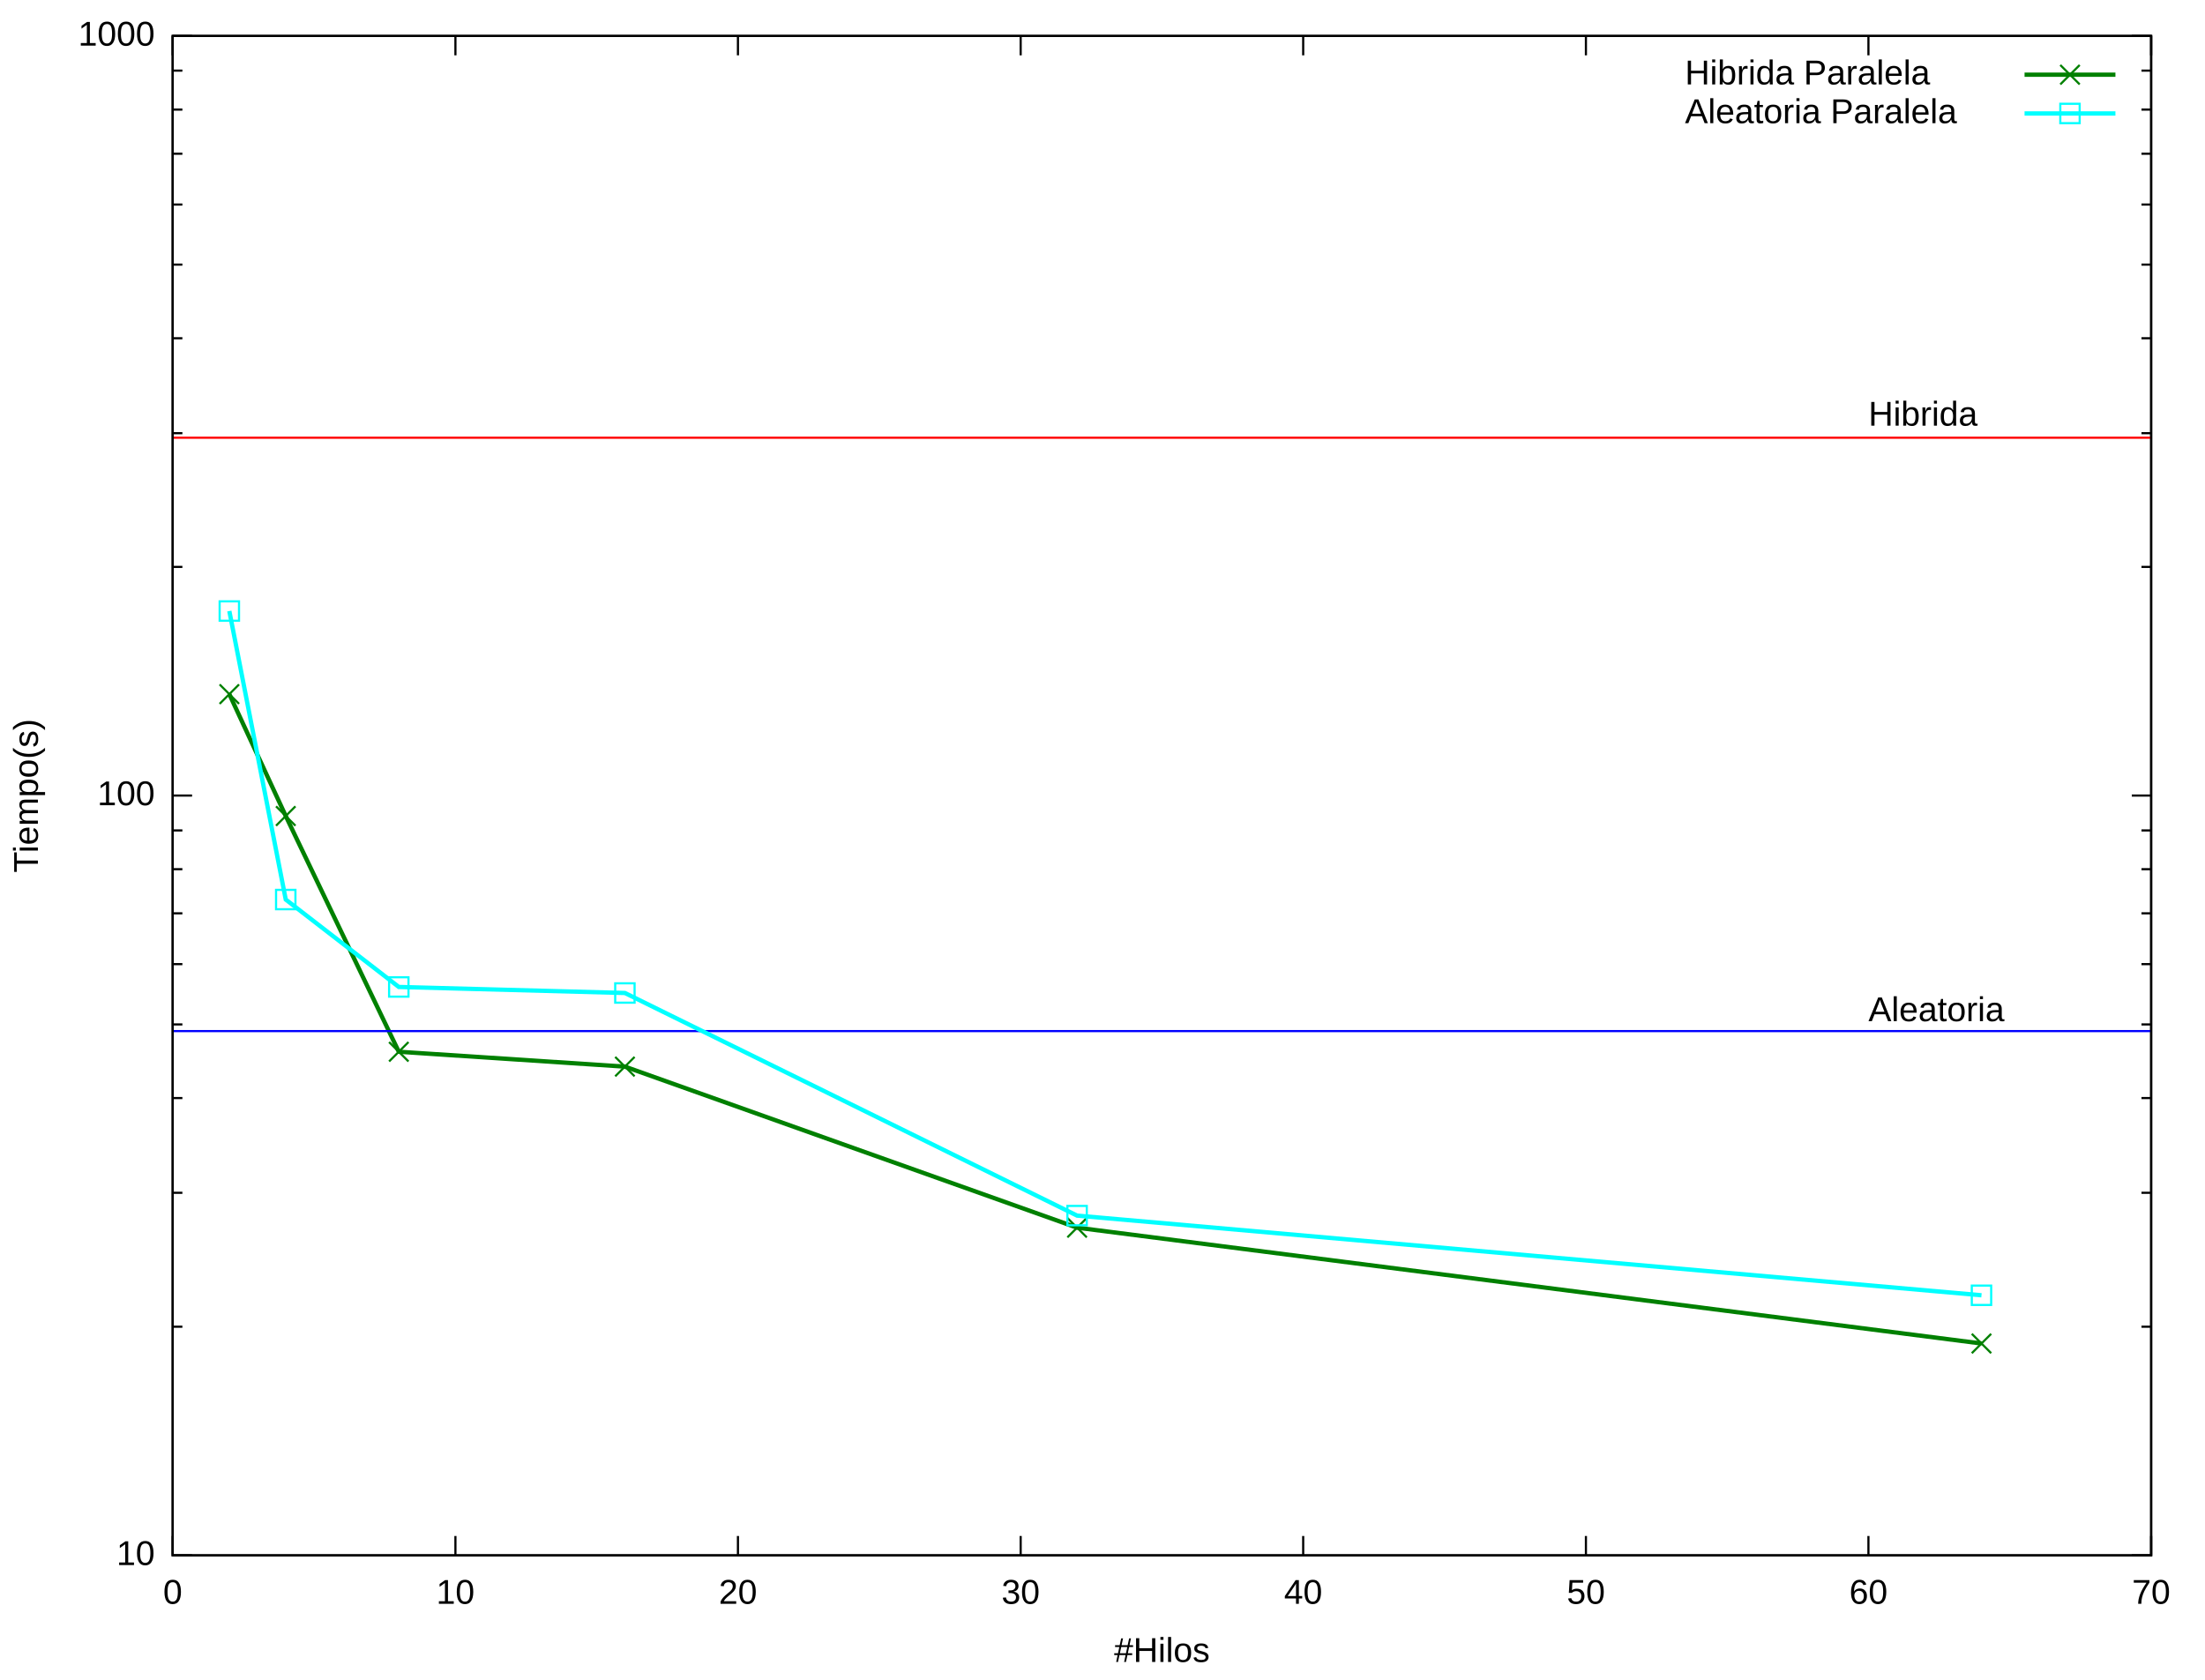
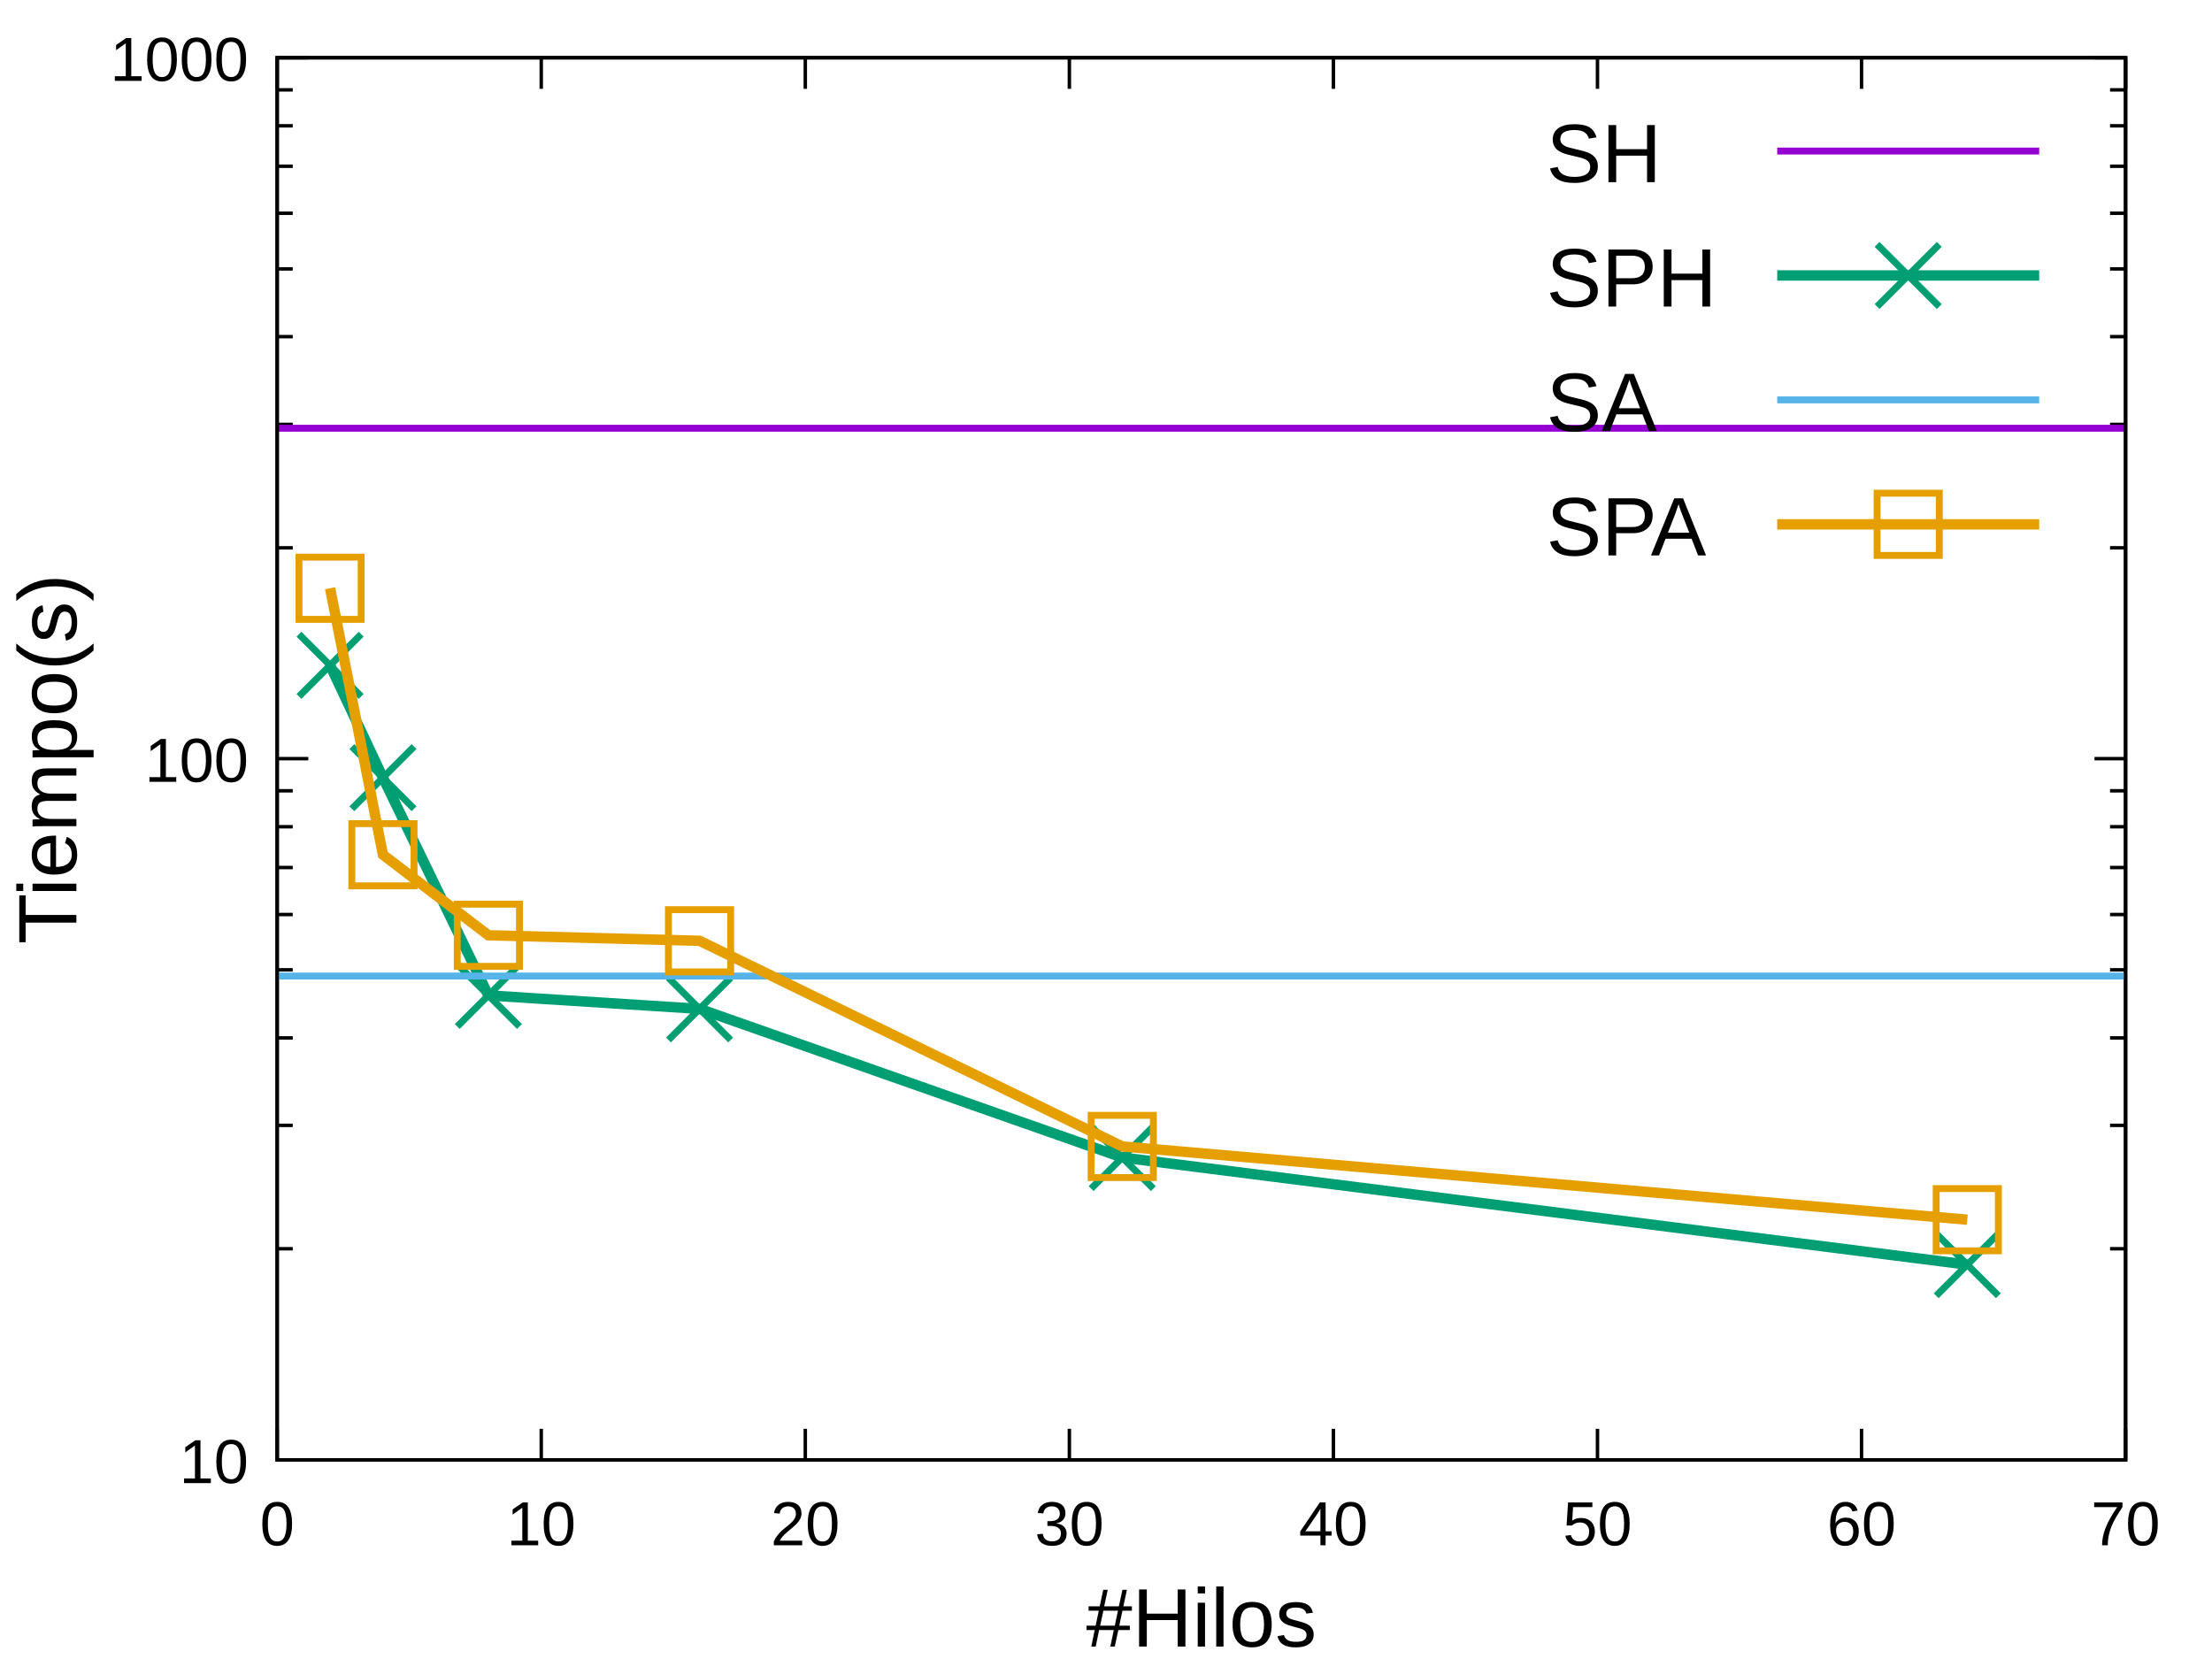
- <svg xmlns="http://www.w3.org/2000/svg" xmlns:xlink="http://www.w3.org/1999/xlink" width="1024" height="780" viewBox="0 0 1024 780">
+ <svg xmlns="http://www.w3.org/2000/svg" xmlns:xlink="http://www.w3.org/1999/xlink" width="640" height="480" viewBox="0 0 640 480">
  <g id="gnuplot_canvas">
-     <rect x="0" y="0" width="1024" height="780" fill="none" />
+     <rect x="0" y="0" width="640" height="480" fill="none" />
    <defs>
      <circle id="gpDot" r="0.5" stroke-width="0.5" />
      <path id="gpPt0" stroke-width="0.222" stroke="currentColor" d="M-1,0 h2 M0,-1 v2" />
      <path id="gpPt1" stroke-width="0.222" stroke="currentColor" d="M-1,-1 L1,1 M1,-1 L-1,1" />
      <path id="gpPt2" stroke-width="0.222" stroke="currentColor" d="M-1,0 L1,0 M0,-1 L0,1 M-1,-1 L1,1 M-1,1 L1,-1" />
      <rect id="gpPt3" stroke-width="0.222" stroke="currentColor" x="-1" y="-1" width="2" height="2" />
      <rect id="gpPt4" stroke-width="0.222" stroke="currentColor" fill="currentColor" x="-1" y="-1" width="2" height="2" />
      <circle id="gpPt5" stroke-width="0.222" stroke="currentColor" cx="0" cy="0" r="1" />
      <use xlink:href="#gpPt5" id="gpPt6" fill="currentColor" stroke="none" />
      <path id="gpPt7" stroke-width="0.222" stroke="currentColor" d="M0,-1.33 L-1.33,0.67 L1.33,0.67 z" />
      <use xlink:href="#gpPt7" id="gpPt8" fill="currentColor" stroke="none" />
      <use xlink:href="#gpPt7" id="gpPt9" stroke="currentColor" transform="rotate(180)" />
      <use xlink:href="#gpPt9" id="gpPt10" fill="currentColor" stroke="none" />
      <use xlink:href="#gpPt3" id="gpPt11" stroke="currentColor" transform="rotate(45)" />
      <use xlink:href="#gpPt11" id="gpPt12" fill="currentColor" stroke="none" />
+       <path id="gpPt13" stroke-width="0.222" stroke="currentColor" d="M0,1.330 L1.265,0.411 L0.782,-1.067 L-0.782,-1.076 L-1.265,0.411 z" />
+       <use xlink:href="#gpPt13" id="gpPt14" fill="currentColor" stroke="none" />
+       <filter id="textbox" filterUnits="objectBoundingBox" x="0" y="0" height="1" width="1">
+         <feFlood flood-color="white" flood-opacity="1" result="bgnd" />
+         <feComposite in="SourceGraphic" in2="bgnd" operator="atop" />
+       </filter>
      <filter id="greybox" filterUnits="objectBoundingBox" x="0" y="0" height="1" width="1">
        <feFlood flood-color="lightgrey" flood-opacity="1" result="grey" />
        <feComposite in="SourceGraphic" in2="grey" operator="atop" />
      </filter>
    </defs>
-     <g style="fill:none; color:white; stroke:black; stroke-width:1.00; stroke-linecap:butt; stroke-linejoin:miter">
- </g>
-     <g style="fill:none; color:black; stroke:currentColor; stroke-width:1.00; stroke-linecap:butt; stroke-linejoin:miter">
-       <path stroke="black" d="M80.2,722.4 L89.2,722.4 M999.0,722.4 L990.0,722.4  " />
-       <g transform="translate(71.9,726.9)" style="stroke:none; fill:black; font-family:Arial; font-size:12.00pt; text-anchor:end">
-         <text> 10</text>
-       </g>
-       <path stroke="black" d="M80.2,616.2 L84.7,616.2 M999.0,616.2 L994.5,616.2 M80.2,554.0 L84.7,554.0 M999.0,554.0 L994.5,554.0    M80.2,510.0 L84.7,510.0 M999.0,510.0 L994.5,510.0 M80.2,475.8 L84.7,475.8 M999.0,475.8 L994.5,475.8    M80.2,447.8 L84.7,447.8 M999.0,447.8 L994.5,447.8 M80.2,424.2 L84.7,424.2 M999.0,424.2 L994.5,424.2    M80.2,403.7 L84.7,403.7 M999.0,403.7 L994.5,403.7 M80.2,385.7 L84.7,385.7 M999.0,385.7 L994.5,385.7    M80.2,369.5 L89.2,369.5 M999.0,369.5 L990.0,369.5  " />
-       <g transform="translate(71.9,374.0)" style="stroke:none; fill:black; font-family:Arial; font-size:12.00pt; text-anchor:end">
-         <text> 100</text>
-       </g>
-       <path stroke="black" d="M80.2,263.3 L84.7,263.3 M999.0,263.3 L994.5,263.3 M80.2,201.2 L84.7,201.2 M999.0,201.2 L994.5,201.2    M80.2,157.1 L84.7,157.1 M999.0,157.1 L994.5,157.1 M80.2,122.9 L84.7,122.9 M999.0,122.9 L994.5,122.9    M80.2,95.0 L84.7,95.0 M999.0,95.0 L994.5,95.0 M80.2,71.4 L84.7,71.4 M999.0,71.4 L994.5,71.4    M80.2,50.9 L84.7,50.9 M999.0,50.9 L994.5,50.9 M80.2,32.8 L84.7,32.8 M999.0,32.8 L994.5,32.8    M80.2,16.7 L89.2,16.7 M999.0,16.7 L990.0,16.7  " />
-       <g transform="translate(71.9,21.2)" style="stroke:none; fill:black; font-family:Arial; font-size:12.00pt; text-anchor:end">
-         <text> 1000</text>
-       </g>
-       <path stroke="black" d="M80.2,722.4 L80.2,713.4 M80.2,16.7 L80.2,25.7  " />
-       <g transform="translate(80.2,744.9)" style="stroke:none; fill:black; font-family:Arial; font-size:12.00pt; text-anchor:middle">
-         <text> 0</text>
-       </g>
-       <path stroke="black" d="M211.5,722.4 L211.5,713.4 M211.5,16.7 L211.5,25.7  " />
-       <g transform="translate(211.5,744.9)" style="stroke:none; fill:black; font-family:Arial; font-size:12.00pt; text-anchor:middle">
-         <text> 10</text>
-       </g>
-       <path stroke="black" d="M342.7,722.4 L342.7,713.4 M342.7,16.7 L342.7,25.7  " />
-       <g transform="translate(342.7,744.9)" style="stroke:none; fill:black; font-family:Arial; font-size:12.00pt; text-anchor:middle">
-         <text> 20</text>
-       </g>
-       <path stroke="black" d="M474.0,722.4 L474.0,713.4 M474.0,16.7 L474.0,25.7  " />
-       <g transform="translate(474.0,744.9)" style="stroke:none; fill:black; font-family:Arial; font-size:12.00pt; text-anchor:middle">
-         <text> 30</text>
-       </g>
-       <path stroke="black" d="M605.2,722.4 L605.2,713.4 M605.2,16.7 L605.2,25.7  " />
-       <g transform="translate(605.2,744.9)" style="stroke:none; fill:black; font-family:Arial; font-size:12.00pt; text-anchor:middle">
-         <text> 40</text>
-       </g>
-       <path stroke="black" d="M736.5,722.4 L736.5,713.4 M736.5,16.7 L736.5,25.7  " />
-       <g transform="translate(736.5,744.9)" style="stroke:none; fill:black; font-family:Arial; font-size:12.00pt; text-anchor:middle">
-         <text> 50</text>
-       </g>
-       <path stroke="black" d="M867.7,722.4 L867.7,713.4 M867.7,16.7 L867.7,25.7  " />
-       <g transform="translate(867.7,744.9)" style="stroke:none; fill:black; font-family:Arial; font-size:12.00pt; text-anchor:middle">
-         <text> 60</text>
-       </g>
-       <path stroke="black" d="M999.0,722.4 L999.0,713.4 M999.0,16.7 L999.0,25.7  " />
-       <g transform="translate(999.0,744.9)" style="stroke:none; fill:black; font-family:Arial; font-size:12.00pt; text-anchor:middle">
-         <text> 70</text>
-       </g>
-       <path stroke="black" d="M80.2,16.7 L80.2,722.4 L999.0,722.4 L999.0,16.7 L80.2,16.7 Z  " />
-       <g transform="translate(17.6,369.6) rotate(270)" style="stroke:none; fill:black; font-family:Arial; font-size:12.00pt; text-anchor:middle">
-         <text>Tiempo(s)</text>
-       </g>
-       <g transform="translate(539.6,771.9)" style="stroke:none; fill:black; font-family:Arial; font-size:12.00pt; text-anchor:middle">
-         <text>#Hilos</text>
-       </g>
-       <g transform="translate(539.6,30.2)" style="stroke:none; fill:black; font-family:Arial; font-size:12.00pt; text-anchor:middle">
+     <g fill="none" color="white" stroke="black" stroke-width="1.00" stroke-linecap="butt" stroke-linejoin="miter">
+ </g>
+     <g fill="none" color="black" stroke="currentColor" stroke-width="1.00" stroke-linecap="butt" stroke-linejoin="miter">
+       <path stroke="black" d="M80.2,422.4 L89.2,422.4 M615.0,422.4 L606.0,422.4  " />
+       <g transform="translate(71.9,429.1)" stroke="none" fill="black" font-family="Arial" font-size="18.00" text-anchor="end">
+         <text>
+           <tspan font-family="Arial"> 10</tspan>
+         </text>
+       </g>
+     </g>
+     <g fill="none" color="black" stroke="currentColor" stroke-width="1.00" stroke-linecap="butt" stroke-linejoin="miter">
+       <path stroke="black" d="M80.2,361.3 L84.7,361.3 M615.0,361.3 L610.5,361.3 M80.2,325.6 L84.7,325.6 M615.0,325.6 L610.5,325.6   M80.2,300.3 L84.7,300.3 M615.0,300.3 L610.5,300.3 M80.2,280.6 L84.7,280.6 M615.0,280.6 L610.5,280.6   M80.2,264.6 L84.7,264.6 M615.0,264.6 L610.5,264.6 M80.2,251.0 L84.7,251.0 M615.0,251.0 L610.5,251.0   M80.2,239.2 L84.7,239.2 M615.0,239.2 L610.5,239.2 M80.2,228.8 L84.7,228.8 M615.0,228.8 L610.5,228.8   M80.2,219.5 L89.2,219.5 M615.0,219.5 L606.0,219.5  " />
+       <g transform="translate(71.9,226.2)" stroke="none" fill="black" font-family="Arial" font-size="18.00" text-anchor="end">
+         <text>
+           <tspan font-family="Arial"> 100</tspan>
+         </text>
+       </g>
+     </g>
+     <g fill="none" color="black" stroke="currentColor" stroke-width="1.00" stroke-linecap="butt" stroke-linejoin="miter">
+       <path stroke="black" d="M80.2,158.5 L84.7,158.5 M615.0,158.5 L610.5,158.5 M80.2,122.8 L84.7,122.8 M615.0,122.8 L610.5,122.8   M80.2,97.4 L84.7,97.4 M615.0,97.4 L610.5,97.4 M80.2,77.8 L84.7,77.8 M615.0,77.8 L610.5,77.8   M80.2,61.7 L84.7,61.7 M615.0,61.7 L610.5,61.7 M80.2,48.1 L84.7,48.1 M615.0,48.1 L610.5,48.1   M80.2,36.4 L84.7,36.4 M615.0,36.4 L610.5,36.4 M80.2,26.0 L84.7,26.0 M615.0,26.0 L610.5,26.0   M80.2,16.7 L89.2,16.7 M615.0,16.7 L606.0,16.7  " />
+       <g transform="translate(71.9,23.4)" stroke="none" fill="black" font-family="Arial" font-size="18.00" text-anchor="end">
+         <text>
+           <tspan font-family="Arial"> 1000</tspan>
+         </text>
+       </g>
+     </g>
+     <g fill="none" color="black" stroke="currentColor" stroke-width="1.00" stroke-linecap="butt" stroke-linejoin="miter">
+       <path stroke="black" d="M80.2,422.4 L80.2,413.4 M80.2,16.7 L80.2,25.7  " />
+       <g transform="translate(80.2,447.1)" stroke="none" fill="black" font-family="Arial" font-size="18.00" text-anchor="middle">
+         <text>
+           <tspan font-family="Arial"> 0</tspan>
+         </text>
+       </g>
+     </g>
+     <g fill="none" color="black" stroke="currentColor" stroke-width="1.00" stroke-linecap="butt" stroke-linejoin="miter">
+       <path stroke="black" d="M156.6,422.4 L156.6,413.4 M156.6,16.7 L156.6,25.7  " />
+       <g transform="translate(156.6,447.1)" stroke="none" fill="black" font-family="Arial" font-size="18.00" text-anchor="middle">
+         <text>
+           <tspan font-family="Arial"> 10</tspan>
+         </text>
+       </g>
+     </g>
+     <g fill="none" color="black" stroke="currentColor" stroke-width="1.00" stroke-linecap="butt" stroke-linejoin="miter">
+       <path stroke="black" d="M233.0,422.4 L233.0,413.4 M233.0,16.7 L233.0,25.7  " />
+       <g transform="translate(233.0,447.1)" stroke="none" fill="black" font-family="Arial" font-size="18.00" text-anchor="middle">
+         <text>
+           <tspan font-family="Arial"> 20</tspan>
+         </text>
+       </g>
+     </g>
+     <g fill="none" color="black" stroke="currentColor" stroke-width="1.00" stroke-linecap="butt" stroke-linejoin="miter">
+       <path stroke="black" d="M309.4,422.4 L309.4,413.4 M309.4,16.7 L309.4,25.7  " />
+       <g transform="translate(309.4,447.1)" stroke="none" fill="black" font-family="Arial" font-size="18.00" text-anchor="middle">
+         <text>
+           <tspan font-family="Arial"> 30</tspan>
+         </text>
+       </g>
+     </g>
+     <g fill="none" color="black" stroke="currentColor" stroke-width="1.00" stroke-linecap="butt" stroke-linejoin="miter">
+       <path stroke="black" d="M385.8,422.4 L385.8,413.4 M385.8,16.7 L385.8,25.7  " />
+       <g transform="translate(385.8,447.1)" stroke="none" fill="black" font-family="Arial" font-size="18.00" text-anchor="middle">
+         <text>
+           <tspan font-family="Arial"> 40</tspan>
+         </text>
+       </g>
+     </g>
+     <g fill="none" color="black" stroke="currentColor" stroke-width="1.00" stroke-linecap="butt" stroke-linejoin="miter">
+       <path stroke="black" d="M462.2,422.4 L462.2,413.4 M462.2,16.7 L462.2,25.7  " />
+       <g transform="translate(462.2,447.1)" stroke="none" fill="black" font-family="Arial" font-size="18.00" text-anchor="middle">
+         <text>
+           <tspan font-family="Arial"> 50</tspan>
+         </text>
+       </g>
+     </g>
+     <g fill="none" color="black" stroke="currentColor" stroke-width="1.00" stroke-linecap="butt" stroke-linejoin="miter">
+       <path stroke="black" d="M538.6,422.4 L538.6,413.4 M538.6,16.7 L538.6,25.7  " />
+       <g transform="translate(538.6,447.1)" stroke="none" fill="black" font-family="Arial" font-size="18.00" text-anchor="middle">
+         <text>
+           <tspan font-family="Arial"> 60</tspan>
+         </text>
+       </g>
+     </g>
+     <g fill="none" color="black" stroke="currentColor" stroke-width="1.00" stroke-linecap="butt" stroke-linejoin="miter">
+       <path stroke="black" d="M615.0,422.4 L615.0,413.4 M615.0,16.7 L615.0,25.7  " />
+       <g transform="translate(615.0,447.1)" stroke="none" fill="black" font-family="Arial" font-size="18.00" text-anchor="middle">
+         <text>
+           <tspan font-family="Arial"> 70</tspan>
+         </text>
+       </g>
+     </g>
+     <g fill="none" color="black" stroke="currentColor" stroke-width="1.00" stroke-linecap="butt" stroke-linejoin="miter">
+ </g>
+     <g fill="none" color="black" stroke="currentColor" stroke-width="1.00" stroke-linecap="butt" stroke-linejoin="miter">
+       <path stroke="black" d="M80.2,16.7 L80.2,422.4 L615.0,422.4 L615.0,16.7 L80.2,16.7 Z  " />
+     </g>
+     <g fill="none" color="black" stroke="currentColor" stroke-width="1.00" stroke-linecap="butt" stroke-linejoin="miter">
+       <g transform="translate(22.1,219.6) rotate(270)" stroke="none" fill="black" font-family="Arial" font-size="24.00" text-anchor="middle">
+         <text>
+           <tspan font-family="Arial">Tiempo(s)</tspan>
+         </text>
+       </g>
+     </g>
+     <g fill="none" color="black" stroke="currentColor" stroke-width="1.00" stroke-linecap="butt" stroke-linejoin="miter">
+       <g transform="translate(347.6,476.4)" stroke="none" fill="black" font-family="Arial" font-size="24.00" text-anchor="middle">
+         <text>
+           <tspan font-family="Arial">#Hilos</tspan>
+         </text>
+       </g>
+     </g>
+     <g fill="none" color="black" stroke="currentColor" stroke-width="1.00" stroke-linecap="butt" stroke-linejoin="miter">
+       <g transform="translate(347.6,30.2)" stroke="none" fill="black" font-family="Arial" font-size="12.00" text-anchor="middle">
        <text />
      </g>
-       <g transform="translate(867.7,197.7)" style="stroke:none; fill:black; font-family:Arial; font-size:12.00pt; text-anchor:start">
-         <text>Hibrida</text>
-       </g>
-       <g transform="translate(867.7,474.3)" style="stroke:none; fill:black; font-family:Arial; font-size:12.00pt; text-anchor:start">
-         <text>Aleatoria</text>
-       </g>
    </g>
    <g id="gnuplot_plot_1">
-       <g style="fill:none; color:red; stroke:currentColor; stroke-width:1.00; stroke-linecap:butt; stroke-linejoin:miter">
-         <path stroke="red" d="M80.2,203.3 L89.5,203.3 L98.8,203.3 L108.0,203.3 L117.3,203.3 L126.6,203.3 L135.9,203.3 L145.2,203.3    L154.4,203.3 L163.7,203.3 L173.0,203.3 L182.3,203.3 L191.6,203.3 L200.9,203.3 L210.1,203.3 L219.4,203.3    L228.7,203.3 L238.0,203.3 L247.3,203.3 L256.5,203.3 L265.8,203.3 L275.1,203.3 L284.4,203.3 L293.7,203.3    L302.9,203.3 L312.2,203.3 L321.5,203.3 L330.8,203.3 L340.1,203.3 L349.3,203.3 L358.6,203.3 L367.9,203.3    L377.2,203.3 L386.5,203.3 L395.7,203.3 L405.0,203.3 L414.3,203.3 L423.6,203.3 L432.9,203.3 L442.2,203.3    L451.4,203.3 L460.7,203.3 L470.0,203.3 L479.3,203.3 L488.6,203.3 L497.8,203.3 L507.1,203.3 L516.4,203.3    L525.7,203.3 L535.0,203.3 L544.2,203.3 L553.5,203.3 L562.8,203.3 L572.1,203.3 L581.4,203.3 L590.6,203.3    L599.9,203.3 L609.2,203.3 L618.5,203.3 L627.8,203.3 L637.0,203.3 L646.3,203.3 L655.6,203.3 L664.9,203.3    L674.2,203.3 L683.5,203.3 L692.7,203.3 L702.0,203.3 L711.3,203.3 L720.6,203.3 L729.9,203.3 L739.1,203.3    L748.4,203.3 L757.7,203.3 L767.0,203.3 L776.3,203.3 L785.5,203.3 L794.8,203.3 L804.1,203.3 L813.4,203.3    L822.7,203.3 L831.9,203.3 L841.2,203.3 L850.5,203.3 L859.8,203.3 L869.1,203.3 L878.3,203.3 L887.6,203.3    L896.9,203.3 L906.2,203.3 L915.5,203.3 L924.8,203.3 L934.0,203.3 L943.3,203.3 L952.6,203.3 L961.9,203.3    L971.2,203.3 L980.4,203.3 L989.7,203.3 L999.0,203.3  " />
+       <g fill="none" color="white" stroke="black" stroke-width="2.00" stroke-linecap="butt" stroke-linejoin="miter">
+ </g>
+       <g fill="none" color="black" stroke="currentColor" stroke-width="2.00" stroke-linecap="butt" stroke-linejoin="miter">
+         <g transform="translate(447.4,52.7)" stroke="none" fill="black" font-family="Arial" font-size="24.00" text-anchor="start">
+           <text>
+             <tspan font-family="Arial">SH</tspan>
+           </text>
+         </g>
+       </g>
+       <g fill="none" color="black" stroke="currentColor" stroke-width="2.00" stroke-linecap="butt" stroke-linejoin="miter">
+         <path stroke="rgb(148,   0, 211)" d="M514.2,43.7 L590.0,43.7 M80.2,123.9 L85.6,123.9 L91.0,123.9 L96.4,123.9 L101.8,123.9 L107.2,123.9   L112.6,123.9 L118.0,123.9 L123.4,123.9 L128.8,123.9 L134.2,123.9 L139.6,123.9 L145.0,123.9 L150.4,123.9   L155.8,123.9 L161.2,123.9 L166.6,123.9 L172.0,123.9 L177.4,123.9 L182.8,123.9 L188.2,123.9 L193.6,123.9   L199.0,123.9 L204.4,123.9 L209.8,123.9 L215.3,123.9 L220.7,123.9 L226.1,123.9 L231.5,123.9 L236.9,123.9   L242.3,123.9 L247.7,123.9 L253.1,123.9 L258.5,123.9 L263.9,123.9 L269.3,123.9 L274.7,123.9 L280.1,123.9   L285.5,123.9 L290.9,123.9 L296.3,123.9 L301.7,123.9 L307.1,123.9 L312.5,123.9 L317.9,123.9 L323.3,123.9   L328.7,123.9 L334.1,123.9 L339.5,123.9 L344.9,123.9 L350.3,123.9 L355.7,123.9 L361.1,123.9 L366.5,123.9   L371.9,123.9 L377.3,123.9 L382.7,123.9 L388.1,123.9 L393.5,123.9 L398.9,123.9 L404.3,123.9 L409.7,123.9   L415.1,123.9 L420.5,123.9 L425.9,123.9 L431.3,123.9 L436.7,123.9 L442.1,123.9 L447.5,123.9 L452.9,123.9   L458.3,123.9 L463.7,123.9 L469.1,123.9 L474.5,123.9 L479.9,123.9 L485.4,123.9 L490.8,123.9 L496.2,123.9   L501.6,123.9 L507.0,123.9 L512.4,123.9 L517.8,123.9 L523.2,123.9 L528.6,123.9 L534.0,123.9 L539.4,123.9   L544.8,123.9 L550.2,123.9 L555.6,123.9 L561.0,123.9 L566.4,123.9 L571.8,123.9 L577.2,123.9 L582.6,123.9   L588.0,123.9 L593.4,123.9 L598.8,123.9 L604.2,123.9 L609.6,123.9 L615.0,123.9  " />
      </g>
    </g>
    <g id="gnuplot_plot_2">
-       <g style="fill:none; color:white; stroke:red; stroke-width:2.00; stroke-linecap:butt; stroke-linejoin:miter">
- </g>
-       <g style="fill:none; color:green; stroke:currentColor; stroke-width:2.00; stroke-linecap:butt; stroke-linejoin:miter">
-         <g transform="translate(782.5,39.2)" style="stroke:none; fill:black; font-family:Arial; font-size:12.00pt; text-anchor:start">
-           <text>Hibrida Paralela</text>
-         </g>
-         <path d="M940.2,34.7 L982.4,34.7 M106.5,322.4 L132.7,379.0 L185.2,488.5 L290.2,495.4 L500.2,570.2 L920.2,624.0     " />
-         <use xlink:href="#gpPt1" transform="translate(106.5,322.4) scale(4.50)" />
-         <use xlink:href="#gpPt1" transform="translate(132.7,379.0) scale(4.50)" />
-         <use xlink:href="#gpPt1" transform="translate(185.2,488.5) scale(4.50)" />
-         <use xlink:href="#gpPt1" transform="translate(290.2,495.4) scale(4.50)" />
-         <use xlink:href="#gpPt1" transform="translate(500.2,570.2) scale(4.50)" />
-         <use xlink:href="#gpPt1" transform="translate(920.2,624.0) scale(4.50)" />
-         <use xlink:href="#gpPt1" transform="translate(961.3,34.7) scale(4.50)" />
+       <g fill="none" color="white" stroke="rgb(148,   0, 211)" stroke-width="3.00" stroke-linecap="butt" stroke-linejoin="miter">
+ </g>
+       <g fill="none" color="black" stroke="currentColor" stroke-width="3.00" stroke-linecap="butt" stroke-linejoin="miter">
+         <g transform="translate(447.4,88.7)" stroke="none" fill="black" font-family="Arial" font-size="24.00" text-anchor="start">
+           <text>
+             <tspan font-family="Arial">SPH</tspan>
+           </text>
+         </g>
+       </g>
+       <g fill="none" color="black" stroke="currentColor" stroke-width="3.00" stroke-linecap="butt" stroke-linejoin="miter">
+         <path stroke="rgb(  0, 158, 115)" d="M514.2,79.7 L590.0,79.7 M95.5,192.5 L110.8,225.0 L141.3,288.0 L202.4,291.9 L324.7,334.9 L569.2,365.9    " />
+         <use xlink:href="#gpPt1" transform="translate(95.5,192.5) scale(9.00)" color="rgb(  0, 158, 115)" />
+         <use xlink:href="#gpPt1" transform="translate(110.8,225.0) scale(9.00)" color="rgb(  0, 158, 115)" />
+         <use xlink:href="#gpPt1" transform="translate(141.3,288.0) scale(9.00)" color="rgb(  0, 158, 115)" />
+         <use xlink:href="#gpPt1" transform="translate(202.4,291.9) scale(9.00)" color="rgb(  0, 158, 115)" />
+         <use xlink:href="#gpPt1" transform="translate(324.7,334.9) scale(9.00)" color="rgb(  0, 158, 115)" />
+         <use xlink:href="#gpPt1" transform="translate(569.2,365.9) scale(9.00)" color="rgb(  0, 158, 115)" />
+         <use xlink:href="#gpPt1" transform="translate(552.1,79.7) scale(9.00)" color="rgb(  0, 158, 115)" />
      </g>
    </g>
    <g id="gnuplot_plot_3">
-       <g style="fill:none; color:white; stroke:currentColor; stroke-width:1.00; stroke-linecap:butt; stroke-linejoin:miter">
- </g>
-       <g style="fill:none; color:blue; stroke:currentColor; stroke-width:1.00; stroke-linecap:butt; stroke-linejoin:miter">
-         <path stroke="blue" d="M80.2,478.9 L89.5,478.9 L98.8,478.9 L108.0,478.9 L117.3,478.9 L126.6,478.9 L135.9,478.9 L145.2,478.9    L154.4,478.9 L163.7,478.9 L173.0,478.9 L182.3,478.9 L191.6,478.9 L200.9,478.9 L210.1,478.9 L219.4,478.9    L228.7,478.9 L238.0,478.9 L247.3,478.9 L256.5,478.9 L265.8,478.9 L275.1,478.9 L284.4,478.9 L293.7,478.9    L302.9,478.9 L312.2,478.9 L321.5,478.9 L330.8,478.9 L340.1,478.9 L349.3,478.9 L358.6,478.9 L367.9,478.9    L377.2,478.9 L386.5,478.9 L395.7,478.9 L405.0,478.9 L414.3,478.9 L423.6,478.9 L432.9,478.9 L442.2,478.9    L451.4,478.9 L460.7,478.9 L470.0,478.9 L479.3,478.9 L488.6,478.9 L497.8,478.9 L507.1,478.9 L516.4,478.9    L525.7,478.9 L535.0,478.9 L544.2,478.9 L553.5,478.9 L562.8,478.9 L572.1,478.9 L581.4,478.9 L590.6,478.9    L599.9,478.9 L609.2,478.9 L618.5,478.9 L627.8,478.9 L637.0,478.9 L646.3,478.9 L655.6,478.9 L664.9,478.9    L674.2,478.9 L683.5,478.9 L692.7,478.9 L702.0,478.9 L711.3,478.9 L720.6,478.9 L729.9,478.9 L739.1,478.9    L748.4,478.9 L757.7,478.9 L767.0,478.9 L776.3,478.9 L785.5,478.9 L794.8,478.9 L804.1,478.9 L813.4,478.9    L822.7,478.9 L831.9,478.9 L841.2,478.9 L850.5,478.9 L859.8,478.9 L869.1,478.9 L878.3,478.9 L887.6,478.9    L896.9,478.9 L906.2,478.9 L915.5,478.9 L924.8,478.9 L934.0,478.9 L943.3,478.9 L952.6,478.9 L961.9,478.9    L971.2,478.9 L980.4,478.9 L989.7,478.9 L999.0,478.9  " />
+       <g fill="none" color="white" stroke="rgb(  0, 158, 115)" stroke-width="2.00" stroke-linecap="butt" stroke-linejoin="miter">
+ </g>
+       <g fill="none" color="black" stroke="currentColor" stroke-width="2.00" stroke-linecap="butt" stroke-linejoin="miter">
+         <g transform="translate(447.4,124.7)" stroke="none" fill="black" font-family="Arial" font-size="24.00" text-anchor="start">
+           <text>
+             <tspan font-family="Arial">SA</tspan>
+           </text>
+         </g>
+       </g>
+       <g fill="none" color="black" stroke="currentColor" stroke-width="2.00" stroke-linecap="butt" stroke-linejoin="miter">
+         <path stroke="rgb( 86, 180, 233)" d="M514.2,115.7 L590.0,115.7 M80.2,282.4 L85.6,282.4 L91.0,282.4 L96.4,282.4 L101.8,282.4 L107.2,282.4   L112.6,282.4 L118.0,282.4 L123.4,282.4 L128.8,282.4 L134.2,282.4 L139.6,282.4 L145.0,282.4 L150.4,282.4   L155.8,282.4 L161.2,282.4 L166.6,282.4 L172.0,282.4 L177.4,282.4 L182.8,282.4 L188.2,282.4 L193.6,282.4   L199.0,282.4 L204.4,282.4 L209.8,282.4 L215.3,282.4 L220.7,282.4 L226.1,282.4 L231.5,282.4 L236.9,282.4   L242.3,282.4 L247.7,282.4 L253.1,282.4 L258.5,282.4 L263.9,282.4 L269.3,282.4 L274.7,282.4 L280.1,282.4   L285.5,282.4 L290.9,282.4 L296.3,282.4 L301.7,282.4 L307.1,282.4 L312.5,282.4 L317.9,282.4 L323.3,282.4   L328.7,282.4 L334.1,282.4 L339.5,282.4 L344.9,282.4 L350.3,282.4 L355.7,282.4 L361.1,282.4 L366.5,282.4   L371.9,282.4 L377.3,282.4 L382.7,282.4 L388.1,282.4 L393.5,282.4 L398.9,282.4 L404.3,282.4 L409.7,282.4   L415.1,282.4 L420.5,282.4 L425.9,282.4 L431.3,282.4 L436.7,282.4 L442.1,282.4 L447.5,282.4 L452.9,282.4   L458.3,282.4 L463.7,282.4 L469.1,282.4 L474.5,282.4 L479.9,282.4 L485.4,282.4 L490.8,282.4 L496.2,282.4   L501.6,282.4 L507.0,282.4 L512.4,282.4 L517.8,282.4 L523.2,282.4 L528.6,282.4 L534.0,282.4 L539.4,282.4   L544.8,282.4 L550.2,282.4 L555.6,282.4 L561.0,282.4 L566.4,282.4 L571.8,282.4 L577.2,282.4 L582.6,282.4   L588.0,282.4 L593.4,282.4 L598.8,282.4 L604.2,282.4 L609.6,282.4 L615.0,282.4  " />
      </g>
    </g>
    <g id="gnuplot_plot_4">
-       <g style="fill:none; color:white; stroke:blue; stroke-width:2.00; stroke-linecap:butt; stroke-linejoin:miter">
- </g>
-       <g style="fill:none; color:cyan; stroke:currentColor; stroke-width:2.00; stroke-linecap:butt; stroke-linejoin:miter">
-         <g transform="translate(782.5,57.2)" style="stroke:none; fill:black; font-family:Arial; font-size:12.00pt; text-anchor:start">
-           <text>Aleatoria Paralela</text>
-         </g>
-         <path d="M940.2,52.7 L982.4,52.7 M106.5,283.8 L132.7,417.8 L185.2,458.4 L290.2,461.2 L500.2,564.6 L920.2,601.6     " />
-         <use xlink:href="#gpPt3" transform="translate(106.5,283.8) scale(4.50)" />
-         <use xlink:href="#gpPt3" transform="translate(132.7,417.8) scale(4.50)" />
-         <use xlink:href="#gpPt3" transform="translate(185.2,458.4) scale(4.50)" />
-         <use xlink:href="#gpPt3" transform="translate(290.2,461.2) scale(4.50)" />
-         <use xlink:href="#gpPt3" transform="translate(500.2,564.6) scale(4.50)" />
-         <use xlink:href="#gpPt3" transform="translate(920.2,601.6) scale(4.50)" />
-         <use xlink:href="#gpPt3" transform="translate(961.3,52.7) scale(4.50)" />
-       </g>
-     </g>
-     <g style="fill:none; color:white; stroke:currentColor; stroke-width:1.00; stroke-linecap:butt; stroke-linejoin:miter">
- </g>
-     <g style="fill:none; color:black; stroke:currentColor; stroke-width:1.00; stroke-linecap:butt; stroke-linejoin:miter">
-       <path stroke="black" d="M80.2,16.7 L80.2,722.4 L999.0,722.4 L999.0,16.7 L80.2,16.7 Z  " />
-     </g>
+       <g fill="none" color="white" stroke="rgb( 86, 180, 233)" stroke-width="3.00" stroke-linecap="butt" stroke-linejoin="miter">
+ </g>
+       <g fill="none" color="black" stroke="currentColor" stroke-width="3.00" stroke-linecap="butt" stroke-linejoin="miter">
+         <g transform="translate(447.4,160.7)" stroke="none" fill="black" font-family="Arial" font-size="24.00" text-anchor="start">
+           <text>
+             <tspan font-family="Arial">SPA</tspan>
+           </text>
+         </g>
+       </g>
+       <g fill="none" color="black" stroke="currentColor" stroke-width="3.00" stroke-linecap="butt" stroke-linejoin="miter">
+         <path stroke="rgb(230, 159,   0)" d="M514.2,151.7 L590.0,151.7 M95.5,170.2 L110.8,247.3 L141.3,270.6 L202.4,272.2 L324.7,331.7 L569.2,352.9    " />
+         <use xlink:href="#gpPt3" transform="translate(95.5,170.2) scale(9.00)" color="rgb(230, 159,   0)" />
+         <use xlink:href="#gpPt3" transform="translate(110.8,247.3) scale(9.00)" color="rgb(230, 159,   0)" />
+         <use xlink:href="#gpPt3" transform="translate(141.3,270.6) scale(9.00)" color="rgb(230, 159,   0)" />
+         <use xlink:href="#gpPt3" transform="translate(202.4,272.2) scale(9.00)" color="rgb(230, 159,   0)" />
+         <use xlink:href="#gpPt3" transform="translate(324.7,331.7) scale(9.00)" color="rgb(230, 159,   0)" />
+         <use xlink:href="#gpPt3" transform="translate(569.2,352.9) scale(9.00)" color="rgb(230, 159,   0)" />
+         <use xlink:href="#gpPt3" transform="translate(552.1,151.7) scale(9.00)" color="rgb(230, 159,   0)" />
+       </g>
+     </g>
+     <g fill="none" color="white" stroke="rgb(230, 159,   0)" stroke-width="2.00" stroke-linecap="butt" stroke-linejoin="miter">
+ </g>
+     <g fill="none" color="black" stroke="currentColor" stroke-width="2.00" stroke-linecap="butt" stroke-linejoin="miter">
+ </g>
+     <g fill="none" color="black" stroke="black" stroke-width="1.00" stroke-linecap="butt" stroke-linejoin="miter">
+ </g>
+     <g fill="none" color="black" stroke="currentColor" stroke-width="1.00" stroke-linecap="butt" stroke-linejoin="miter">
+       <path stroke="black" d="M80.2,16.7 L80.2,422.4 L615.0,422.4 L615.0,16.7 L80.2,16.7 Z  " />
+     </g>
+     <g fill="none" color="black" stroke="currentColor" stroke-width="1.00" stroke-linecap="butt" stroke-linejoin="miter">
+ </g>
  </g>
</svg>
